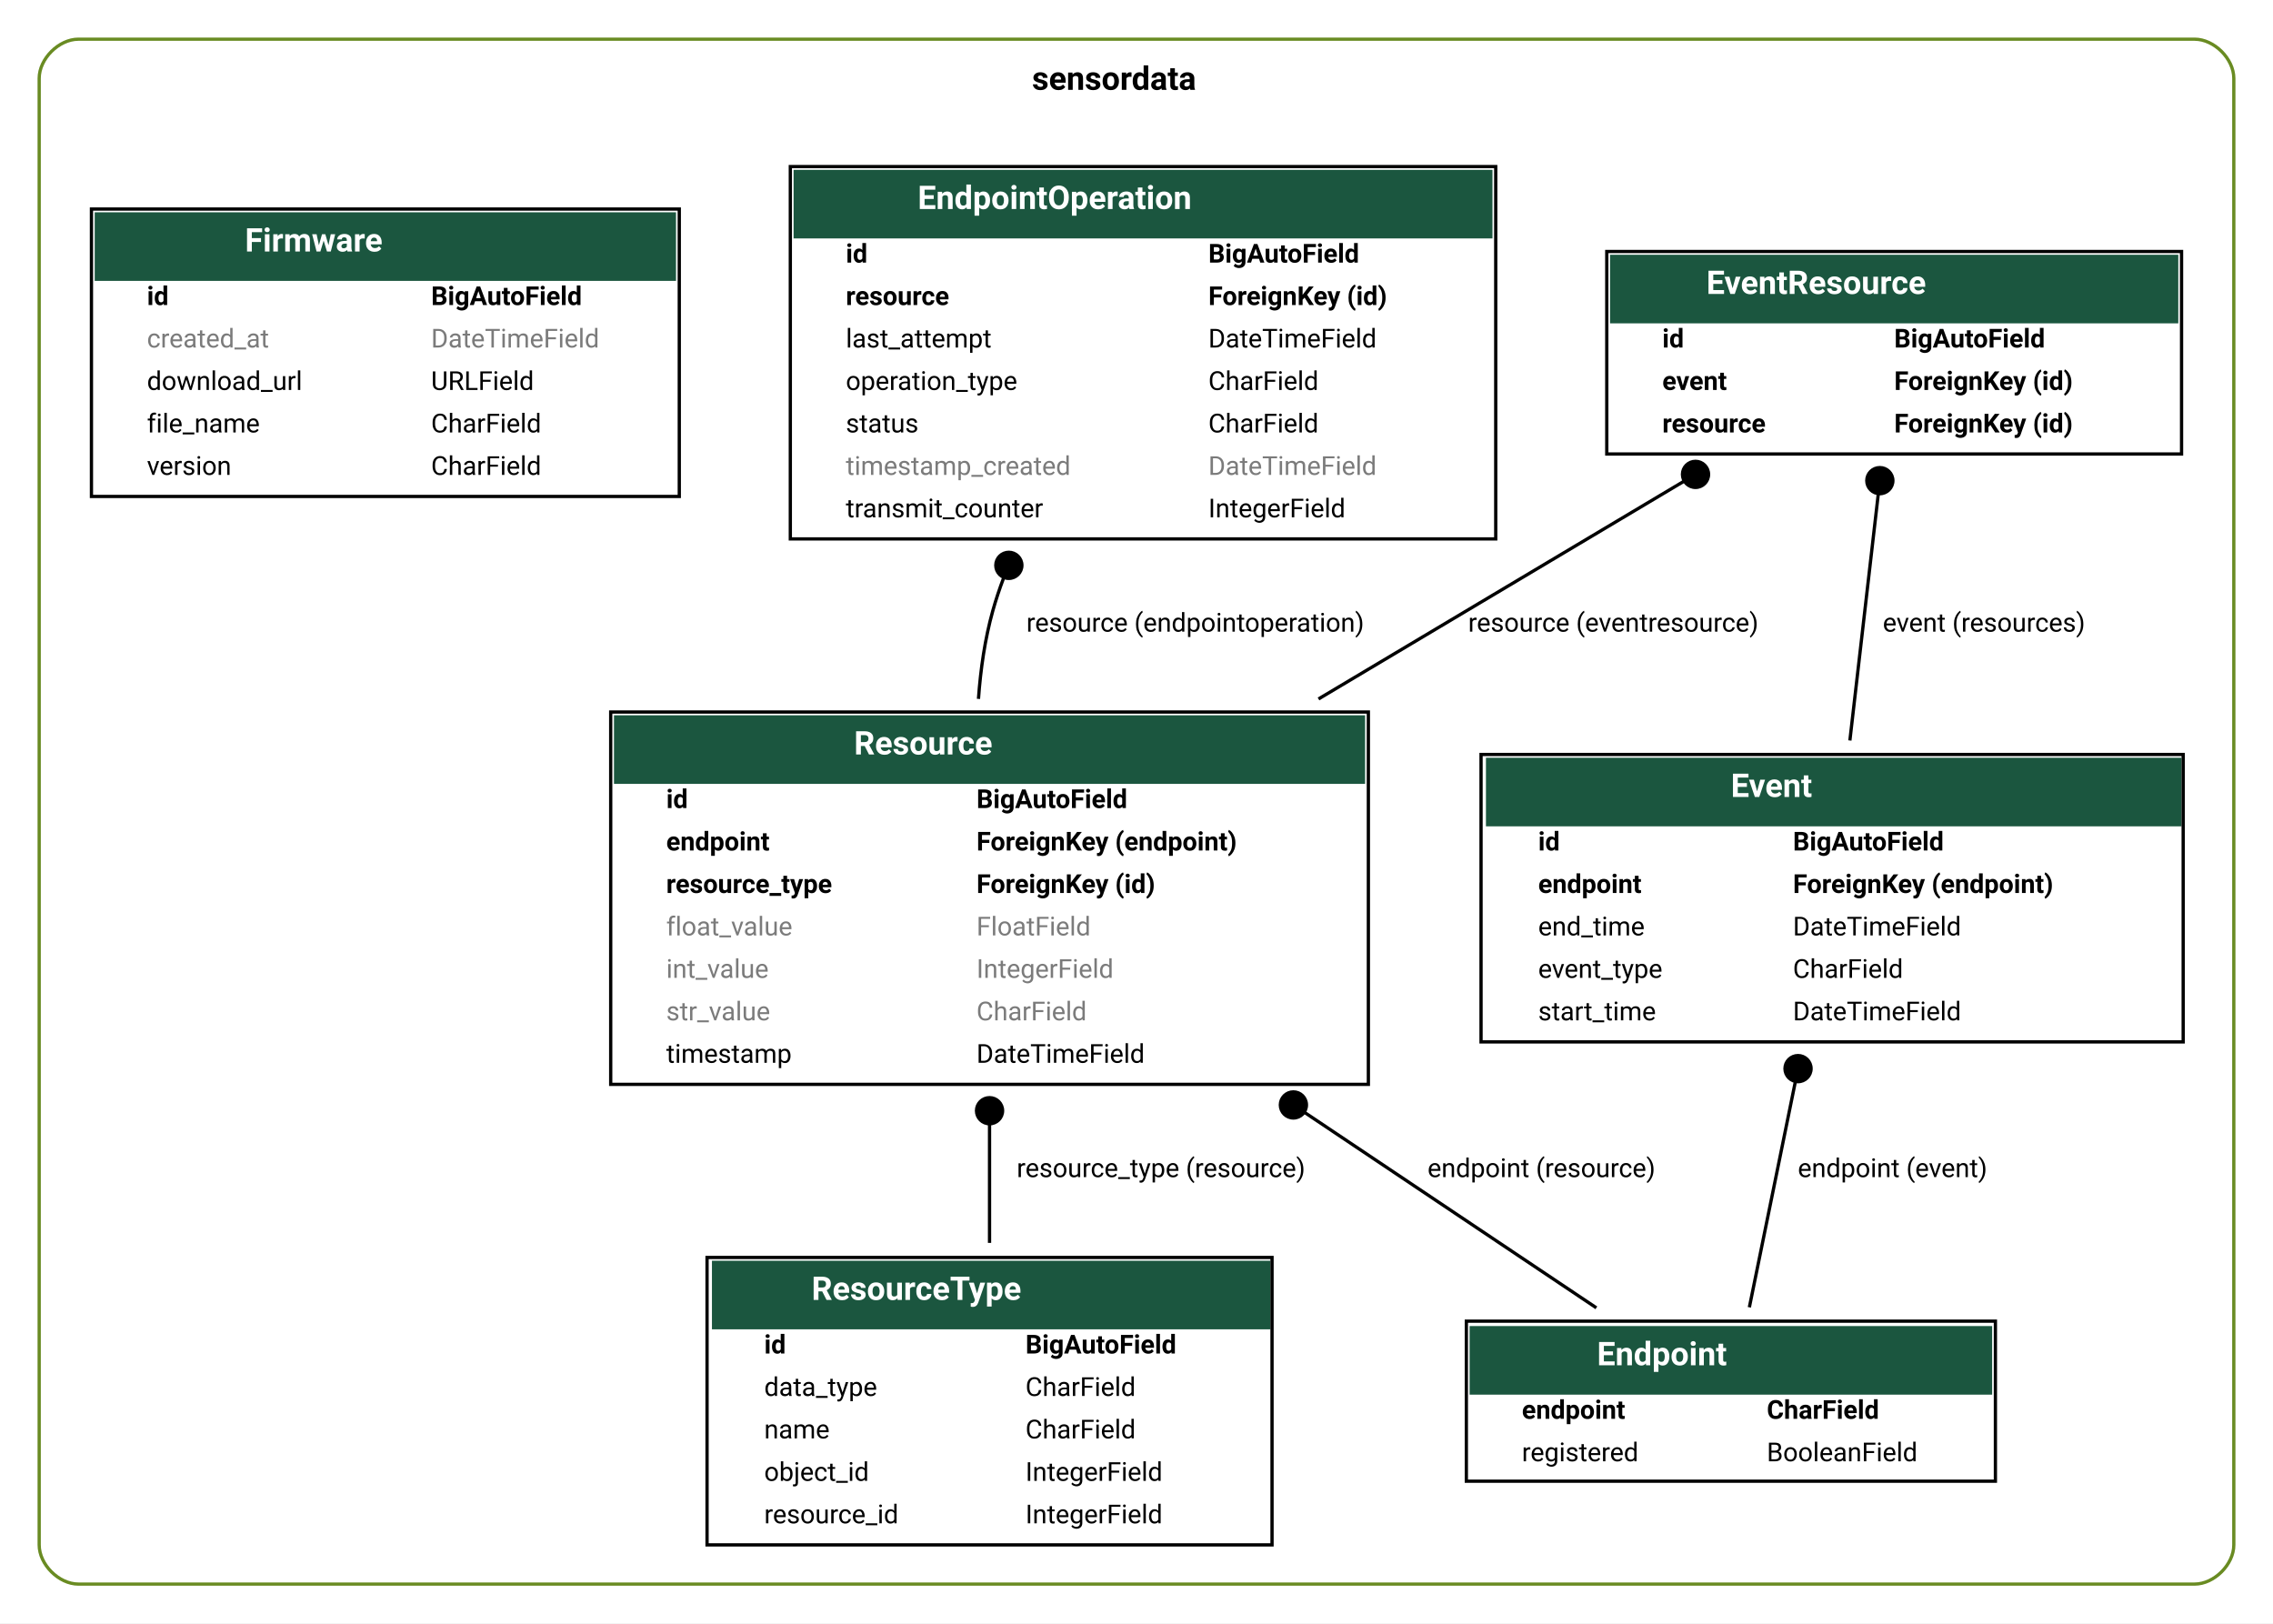
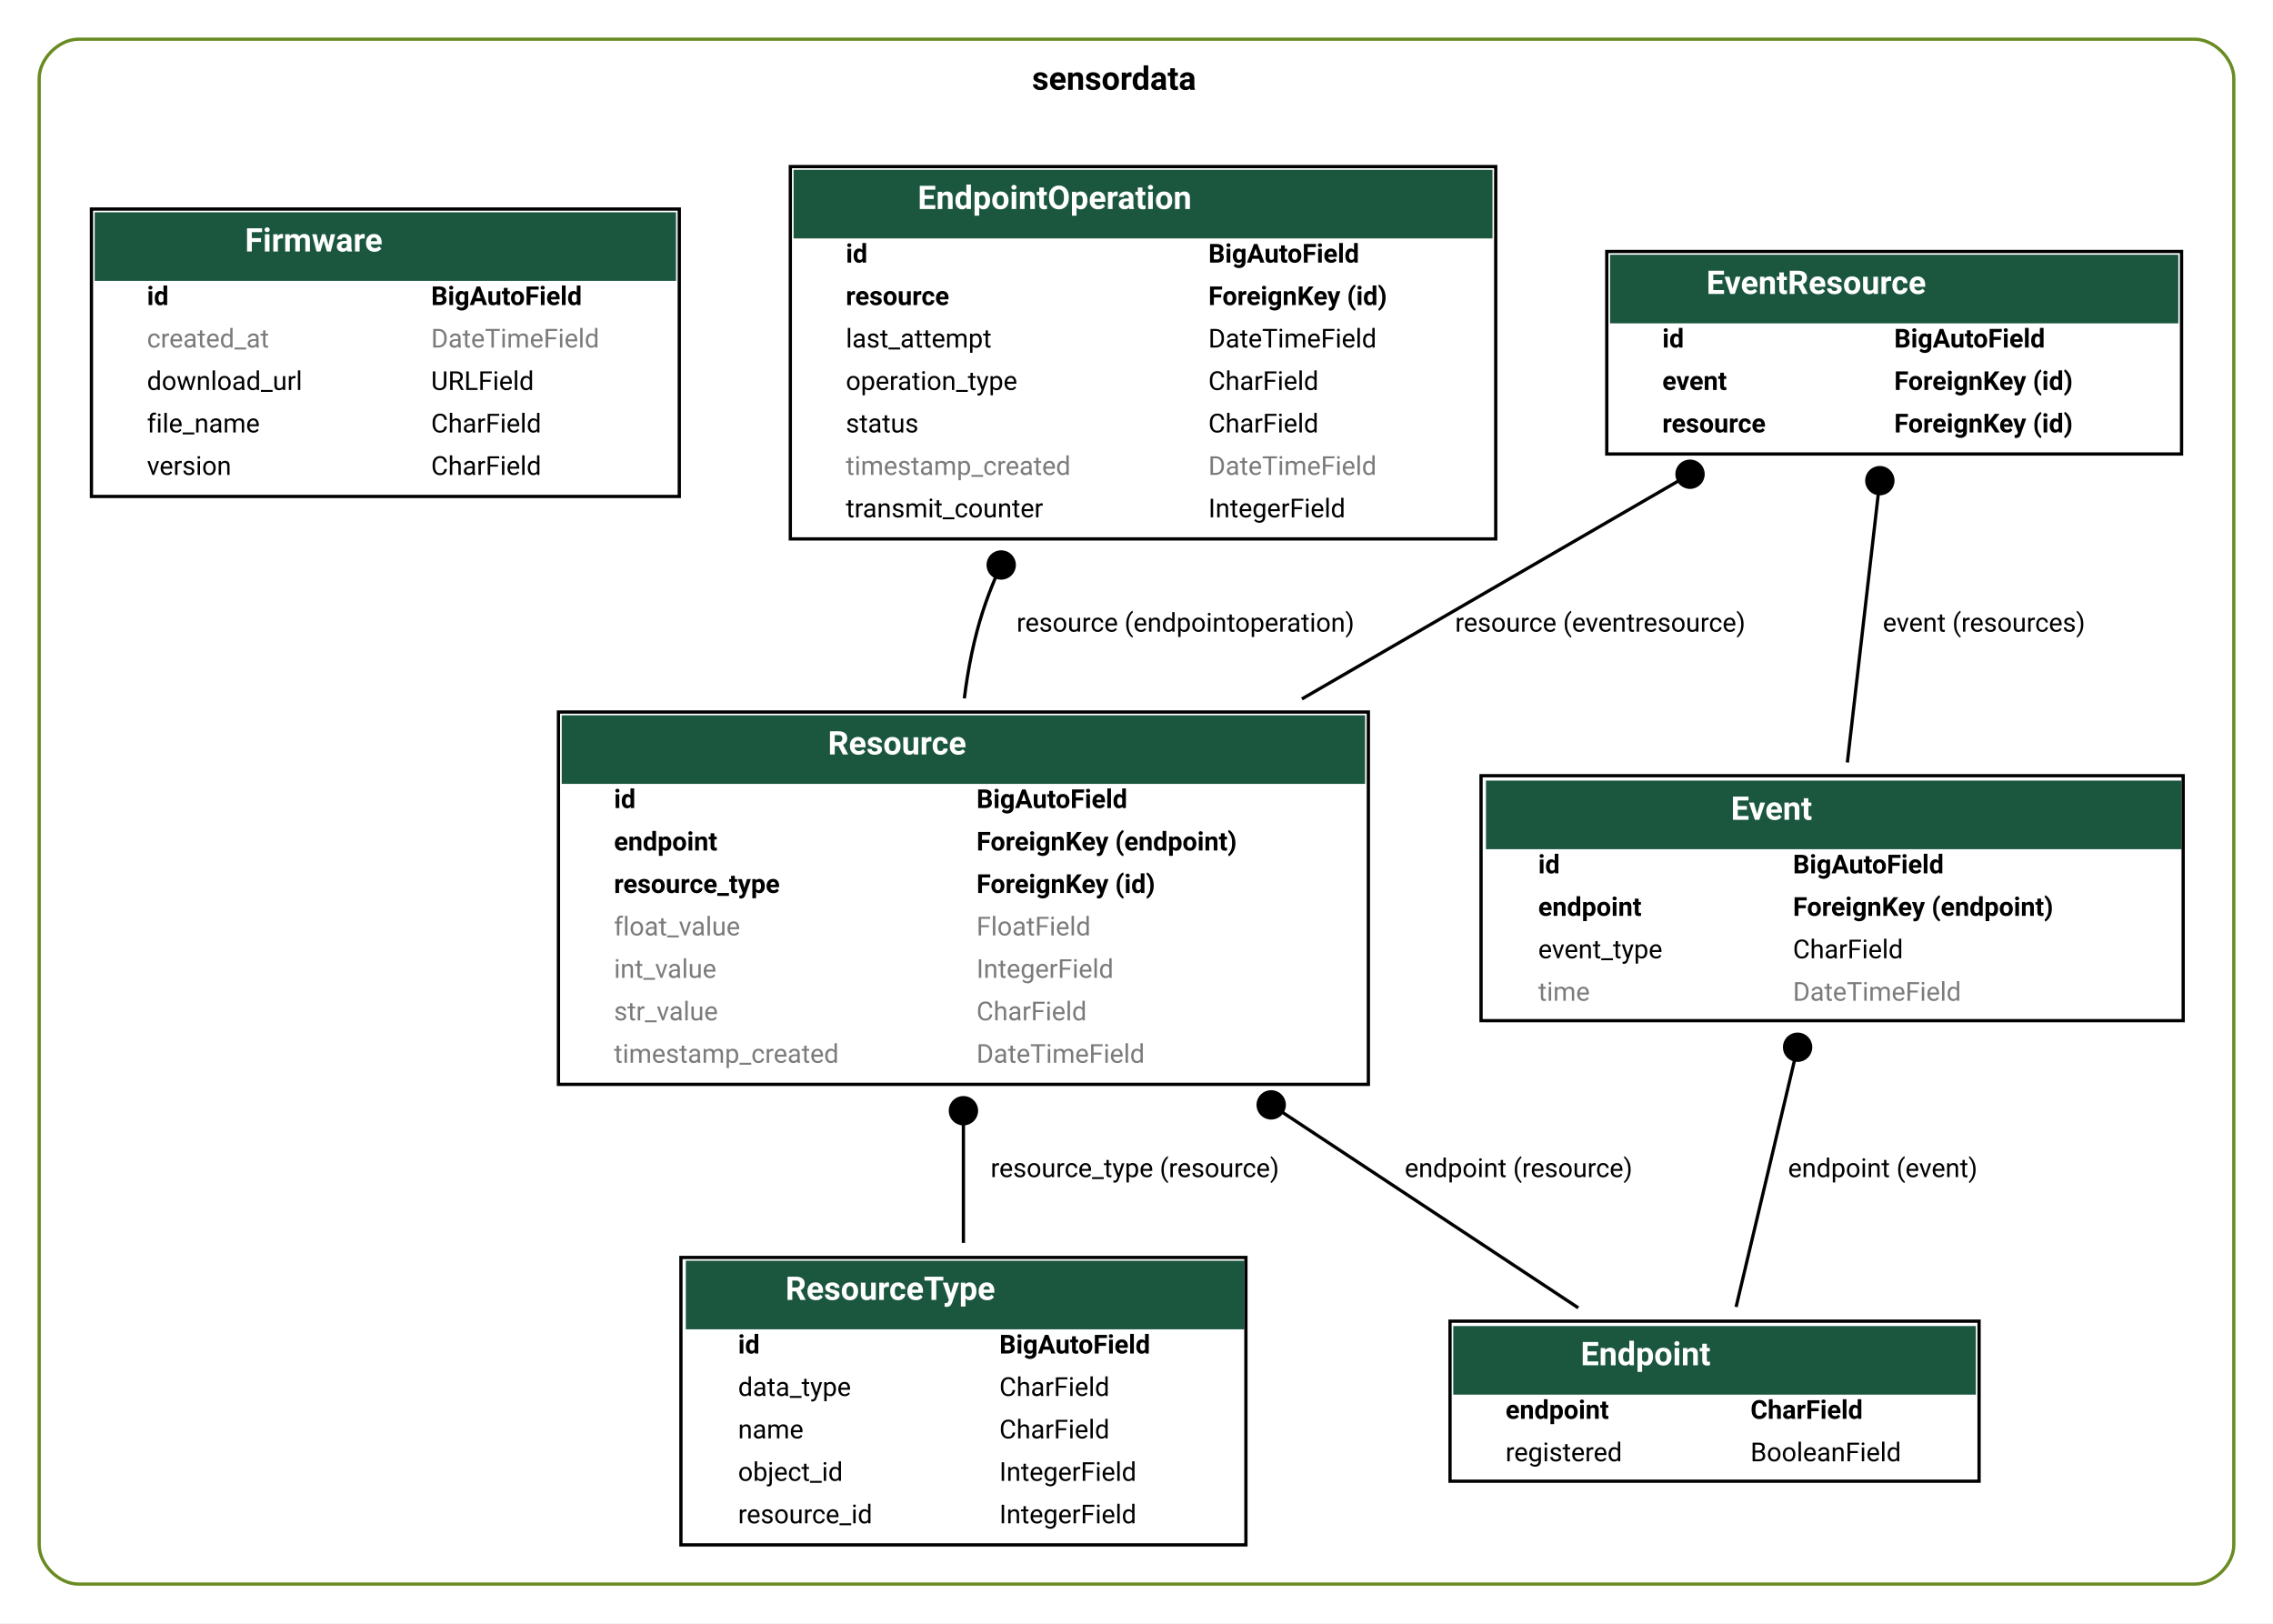
<svg xmlns="http://www.w3.org/2000/svg" width="696pt" height="497pt" viewBox="0.00 0.00 696.00 497.00">
  <g id="graph0" class="graph" transform="scale(1 1) rotate(0) translate(4 493)">
    <polygon fill="white" stroke="transparent" points="-4,4 -4,-493 692,-493 692,4 -4,4" />
    <g id="clust1" class="cluster">
      <path fill="none" stroke="#698b22" d="M20,-8C20,-8 668,-8 668,-8 674,-8 680,-14 680,-20 680,-20 680,-469 680,-469 680,-475 674,-481 668,-481 668,-481 20,-481 20,-481 14,-481 8,-475 8,-469 8,-469 8,-20 8,-20 8,-14 14,-8 20,-8" />
      <text text-anchor="start" x="258" y="-465.5" font-family="Roboto" font-size="8.00">          </text>
      <text text-anchor="start" x="281" y="-465.5" font-family="Roboto" font-size="10.00">          </text>
      <text text-anchor="start" x="312" y="-465.5" font-family="Roboto" font-weight="bold" font-size="10.00">sensordata</text>
      <text text-anchor="start" x="376" y="-465.5" font-family="Roboto" font-size="10.00">          </text>
      <text text-anchor="start" x="407" y="-465.5" font-family="Roboto" font-size="8.00">          </text>
    </g>
    <g id="node1" class="node">
-       <polygon fill="white" stroke="transparent" points="445,-39.5 445,-88.5 607,-88.5 607,-39.5 445,-39.5" />
-       <polygon fill="#1b563f" stroke="transparent" points="446,-66 446,-87 606,-87 606,-66 446,-66" />
-       <text text-anchor="start" x="471" y="-75" font-family="Roboto" font-size="8.00">      </text>
-       <text text-anchor="start" x="485" y="-75" font-family="Roboto" font-weight="bold" font-size="10.00" fill="white">      Endpoint      </text>
-       <text text-anchor="start" x="448" y="-58.6" font-family="Roboto" font-size="8.00">      </text>
-       <text text-anchor="start" x="462" y="-58.6" font-family="Roboto" font-weight="bold" font-size="8.00">endpoint</text>
-       <text text-anchor="start" x="504" y="-58.6" font-family="Roboto" font-size="8.00">      </text>
-       <text text-anchor="start" x="523" y="-58.6" font-family="Roboto" font-size="8.00">      </text>
-       <text text-anchor="start" x="537" y="-58.6" font-family="Roboto" font-weight="bold" font-size="8.00">CharField</text>
-       <text text-anchor="start" x="581" y="-58.6" font-family="Roboto" font-size="8.00">      </text>
-       <text text-anchor="start" x="448" y="-45.6" font-family="Roboto" font-size="8.00">      </text>
-       <text text-anchor="start" x="462" y="-45.6" font-family="Roboto" font-size="8.00">registered</text>
-       <text text-anchor="start" x="505" y="-45.6" font-family="Roboto" font-size="8.00">      </text>
-       <text text-anchor="start" x="523" y="-45.6" font-family="Roboto" font-size="8.00">      </text>
-       <text text-anchor="start" x="537" y="-45.6" font-family="Roboto" font-size="8.00">BooleanField</text>
-       <text text-anchor="start" x="590" y="-45.6" font-family="Roboto" font-size="8.00">      </text>
-       <polygon fill="none" stroke="black" points="445,-39.5 445,-88.5 607,-88.5 607,-39.5 445,-39.5" />
+       <polygon fill="white" stroke="transparent" points="440,-39.5 440,-88.5 602,-88.5 602,-39.5 440,-39.5" />
+       <polygon fill="#1b563f" stroke="transparent" points="441,-66 441,-87 601,-87 601,-66 441,-66" />
+       <text text-anchor="start" x="466" y="-75" font-family="Roboto" font-size="8.00">      </text>
+       <text text-anchor="start" x="480" y="-75" font-family="Roboto" font-weight="bold" font-size="10.00" fill="white">      Endpoint      </text>
+       <text text-anchor="start" x="443" y="-58.6" font-family="Roboto" font-size="8.00">      </text>
+       <text text-anchor="start" x="457" y="-58.6" font-family="Roboto" font-weight="bold" font-size="8.00">endpoint</text>
+       <text text-anchor="start" x="499" y="-58.6" font-family="Roboto" font-size="8.00">      </text>
+       <text text-anchor="start" x="518" y="-58.6" font-family="Roboto" font-size="8.00">      </text>
+       <text text-anchor="start" x="532" y="-58.6" font-family="Roboto" font-weight="bold" font-size="8.00">CharField</text>
+       <text text-anchor="start" x="576" y="-58.6" font-family="Roboto" font-size="8.00">      </text>
+       <text text-anchor="start" x="443" y="-45.6" font-family="Roboto" font-size="8.00">      </text>
+       <text text-anchor="start" x="457" y="-45.6" font-family="Roboto" font-size="8.00">registered</text>
+       <text text-anchor="start" x="500" y="-45.6" font-family="Roboto" font-size="8.00">      </text>
+       <text text-anchor="start" x="518" y="-45.6" font-family="Roboto" font-size="8.00">      </text>
+       <text text-anchor="start" x="532" y="-45.6" font-family="Roboto" font-size="8.00">BooleanField</text>
+       <text text-anchor="start" x="585" y="-45.6" font-family="Roboto" font-size="8.00">      </text>
+       <polygon fill="none" stroke="black" points="440,-39.5 440,-88.5 602,-88.5 602,-39.5 440,-39.5" />
    </g>
    <g id="node2" class="node">
-       <polygon fill="white" stroke="transparent" points="212.5,-20 212.5,-108 385.5,-108 385.5,-20 212.5,-20" />
-       <polygon fill="#1b563f" stroke="transparent" points="214,-86 214,-107 385,-107 385,-86 214,-86" />
-       <text text-anchor="start" x="230.5" y="-95" font-family="Roboto" font-size="8.00">      </text>
-       <text text-anchor="start" x="244.5" y="-95" font-family="Roboto" font-weight="bold" font-size="10.00" fill="white">      ResourceType      </text>
-       <text text-anchor="start" x="216" y="-78.6" font-family="Roboto" font-size="8.00">      </text>
-       <text text-anchor="start" x="230" y="-78.6" font-family="Roboto" font-weight="bold" font-size="8.00">id</text>
-       <text text-anchor="start" x="240" y="-78.6" font-family="Roboto" font-size="8.00">      </text>
-       <text text-anchor="start" x="296" y="-78.6" font-family="Roboto" font-size="8.00">      </text>
-       <text text-anchor="start" x="310" y="-78.6" font-family="Roboto" font-weight="bold" font-size="8.00">BigAutoField</text>
-       <text text-anchor="start" x="369" y="-78.6" font-family="Roboto" font-size="8.00">      </text>
-       <text text-anchor="start" x="216" y="-65.6" font-family="Roboto" font-size="8.00">      </text>
-       <text text-anchor="start" x="230" y="-65.6" font-family="Roboto" font-size="8.00">data_type</text>
-       <text text-anchor="start" x="271" y="-65.6" font-family="Roboto" font-size="8.00">      </text>
-       <text text-anchor="start" x="296" y="-65.6" font-family="Roboto" font-size="8.00">      </text>
-       <text text-anchor="start" x="310" y="-65.6" font-family="Roboto" font-size="8.00">CharField</text>
-       <text text-anchor="start" x="348" y="-65.6" font-family="Roboto" font-size="8.00">      </text>
-       <text text-anchor="start" x="216" y="-52.6" font-family="Roboto" font-size="8.00">      </text>
-       <text text-anchor="start" x="230" y="-52.6" font-family="Roboto" font-size="8.00">name</text>
-       <text text-anchor="start" x="254" y="-52.6" font-family="Roboto" font-size="8.00">      </text>
-       <text text-anchor="start" x="296" y="-52.6" font-family="Roboto" font-size="8.00">      </text>
-       <text text-anchor="start" x="310" y="-52.6" font-family="Roboto" font-size="8.00">CharField</text>
-       <text text-anchor="start" x="348" y="-52.6" font-family="Roboto" font-size="8.00">      </text>
-       <text text-anchor="start" x="216" y="-39.6" font-family="Roboto" font-size="8.00">      </text>
-       <text text-anchor="start" x="230" y="-39.6" font-family="Roboto" font-size="8.00">object_id</text>
-       <text text-anchor="start" x="267" y="-39.6" font-family="Roboto" font-size="8.00">      </text>
-       <text text-anchor="start" x="296" y="-39.6" font-family="Roboto" font-size="8.00">      </text>
-       <text text-anchor="start" x="310" y="-39.6" font-family="Roboto" font-size="8.00">IntegerField</text>
-       <text text-anchor="start" x="359" y="-39.6" font-family="Roboto" font-size="8.00">      </text>
-       <text text-anchor="start" x="216" y="-26.6" font-family="Roboto" font-size="8.00">      </text>
-       <text text-anchor="start" x="230" y="-26.6" font-family="Roboto" font-size="8.00">resource_id</text>
-       <text text-anchor="start" x="278" y="-26.6" font-family="Roboto" font-size="8.00">      </text>
-       <text text-anchor="start" x="296" y="-26.6" font-family="Roboto" font-size="8.00">      </text>
-       <text text-anchor="start" x="310" y="-26.6" font-family="Roboto" font-size="8.00">IntegerField</text>
-       <text text-anchor="start" x="359" y="-26.6" font-family="Roboto" font-size="8.00">      </text>
-       <polygon fill="none" stroke="black" points="212.5,-20 212.5,-108 385.5,-108 385.5,-20 212.5,-20" />
+       <polygon fill="white" stroke="transparent" points="204.5,-20 204.5,-108 377.5,-108 377.5,-20 204.5,-20" />
+       <polygon fill="#1b563f" stroke="transparent" points="206,-86 206,-107 377,-107 377,-86 206,-86" />
+       <text text-anchor="start" x="222.5" y="-95" font-family="Roboto" font-size="8.00">      </text>
+       <text text-anchor="start" x="236.5" y="-95" font-family="Roboto" font-weight="bold" font-size="10.00" fill="white">      ResourceType      </text>
+       <text text-anchor="start" x="208" y="-78.6" font-family="Roboto" font-size="8.00">      </text>
+       <text text-anchor="start" x="222" y="-78.6" font-family="Roboto" font-weight="bold" font-size="8.00">id</text>
+       <text text-anchor="start" x="232" y="-78.6" font-family="Roboto" font-size="8.00">      </text>
+       <text text-anchor="start" x="288" y="-78.6" font-family="Roboto" font-size="8.00">      </text>
+       <text text-anchor="start" x="302" y="-78.6" font-family="Roboto" font-weight="bold" font-size="8.00">BigAutoField</text>
+       <text text-anchor="start" x="361" y="-78.6" font-family="Roboto" font-size="8.00">      </text>
+       <text text-anchor="start" x="208" y="-65.6" font-family="Roboto" font-size="8.00">      </text>
+       <text text-anchor="start" x="222" y="-65.6" font-family="Roboto" font-size="8.00">data_type</text>
+       <text text-anchor="start" x="263" y="-65.6" font-family="Roboto" font-size="8.00">      </text>
+       <text text-anchor="start" x="288" y="-65.6" font-family="Roboto" font-size="8.00">      </text>
+       <text text-anchor="start" x="302" y="-65.6" font-family="Roboto" font-size="8.00">CharField</text>
+       <text text-anchor="start" x="340" y="-65.6" font-family="Roboto" font-size="8.00">      </text>
+       <text text-anchor="start" x="208" y="-52.6" font-family="Roboto" font-size="8.00">      </text>
+       <text text-anchor="start" x="222" y="-52.6" font-family="Roboto" font-size="8.00">name</text>
+       <text text-anchor="start" x="246" y="-52.6" font-family="Roboto" font-size="8.00">      </text>
+       <text text-anchor="start" x="288" y="-52.6" font-family="Roboto" font-size="8.00">      </text>
+       <text text-anchor="start" x="302" y="-52.6" font-family="Roboto" font-size="8.00">CharField</text>
+       <text text-anchor="start" x="340" y="-52.6" font-family="Roboto" font-size="8.00">      </text>
+       <text text-anchor="start" x="208" y="-39.6" font-family="Roboto" font-size="8.00">      </text>
+       <text text-anchor="start" x="222" y="-39.6" font-family="Roboto" font-size="8.00">object_id</text>
+       <text text-anchor="start" x="259" y="-39.6" font-family="Roboto" font-size="8.00">      </text>
+       <text text-anchor="start" x="288" y="-39.6" font-family="Roboto" font-size="8.00">      </text>
+       <text text-anchor="start" x="302" y="-39.6" font-family="Roboto" font-size="8.00">IntegerField</text>
+       <text text-anchor="start" x="351" y="-39.6" font-family="Roboto" font-size="8.00">      </text>
+       <text text-anchor="start" x="208" y="-26.6" font-family="Roboto" font-size="8.00">      </text>
+       <text text-anchor="start" x="222" y="-26.6" font-family="Roboto" font-size="8.00">resource_id</text>
+       <text text-anchor="start" x="270" y="-26.6" font-family="Roboto" font-size="8.00">      </text>
+       <text text-anchor="start" x="288" y="-26.6" font-family="Roboto" font-size="8.00">      </text>
+       <text text-anchor="start" x="302" y="-26.6" font-family="Roboto" font-size="8.00">IntegerField</text>
+       <text text-anchor="start" x="351" y="-26.6" font-family="Roboto" font-size="8.00">      </text>
+       <polygon fill="none" stroke="black" points="204.5,-20 204.5,-108 377.5,-108 377.5,-20 204.5,-20" />
    </g>
    <g id="node3" class="node">
-       <polygon fill="white" stroke="transparent" points="183,-161 183,-275 415,-275 415,-161 183,-161" />
-       <polygon fill="#1b563f" stroke="transparent" points="184,-253 184,-274 414,-274 414,-253 184,-253" />
-       <text text-anchor="start" x="243.5" y="-262" font-family="Roboto" font-size="8.00">      </text>
-       <text text-anchor="start" x="257.5" y="-262" font-family="Roboto" font-weight="bold" font-size="10.00" fill="white">      Resource      </text>
-       <text text-anchor="start" x="186" y="-245.6" font-family="Roboto" font-size="8.00">      </text>
-       <text text-anchor="start" x="200" y="-245.6" font-family="Roboto" font-weight="bold" font-size="8.00">id</text>
-       <text text-anchor="start" x="210" y="-245.6" font-family="Roboto" font-size="8.00">      </text>
+       <polygon fill="white" stroke="transparent" points="167,-161 167,-275 415,-275 415,-161 167,-161" />
+       <polygon fill="#1b563f" stroke="transparent" points="168,-253 168,-274 414,-274 414,-253 168,-253" />
+       <text text-anchor="start" x="235.5" y="-262" font-family="Roboto" font-size="8.00">      </text>
+       <text text-anchor="start" x="249.5" y="-262" font-family="Roboto" font-weight="bold" font-size="10.00" fill="white">      Resource      </text>
+       <text text-anchor="start" x="170" y="-245.6" font-family="Roboto" font-size="8.00">      </text>
+       <text text-anchor="start" x="184" y="-245.6" font-family="Roboto" font-weight="bold" font-size="8.00">id</text>
+       <text text-anchor="start" x="194" y="-245.6" font-family="Roboto" font-size="8.00">      </text>
      <text text-anchor="start" x="281" y="-245.6" font-family="Roboto" font-size="8.00">      </text>
      <text text-anchor="start" x="295" y="-245.6" font-family="Roboto" font-weight="bold" font-size="8.00">BigAutoField</text>
      <text text-anchor="start" x="354" y="-245.6" font-family="Roboto" font-size="8.00">      </text>
-       <text text-anchor="start" x="186" y="-232.6" font-family="Roboto" font-size="8.00">      </text>
-       <text text-anchor="start" x="200" y="-232.6" font-family="Roboto" font-weight="bold" font-size="8.00">endpoint</text>
-       <text text-anchor="start" x="242" y="-232.6" font-family="Roboto" font-size="8.00">      </text>
+       <text text-anchor="start" x="170" y="-232.6" font-family="Roboto" font-size="8.00">      </text>
+       <text text-anchor="start" x="184" y="-232.6" font-family="Roboto" font-weight="bold" font-size="8.00">endpoint</text>
+       <text text-anchor="start" x="226" y="-232.6" font-family="Roboto" font-size="8.00">      </text>
      <text text-anchor="start" x="281" y="-232.6" font-family="Roboto" font-size="8.00">      </text>
      <text text-anchor="start" x="295" y="-232.6" font-family="Roboto" font-weight="bold" font-size="8.00">ForeignKey (endpoint)</text>
      <text text-anchor="start" x="398" y="-232.6" font-family="Roboto" font-size="8.00">      </text>
-       <text text-anchor="start" x="186" y="-219.6" font-family="Roboto" font-size="8.00">      </text>
-       <text text-anchor="start" x="200" y="-219.6" font-family="Roboto" font-weight="bold" font-size="8.00">resource_type</text>
-       <text text-anchor="start" x="263" y="-219.6" font-family="Roboto" font-size="8.00">      </text>
+       <text text-anchor="start" x="170" y="-219.6" font-family="Roboto" font-size="8.00">      </text>
+       <text text-anchor="start" x="184" y="-219.6" font-family="Roboto" font-weight="bold" font-size="8.00">resource_type</text>
+       <text text-anchor="start" x="247" y="-219.6" font-family="Roboto" font-size="8.00">      </text>
      <text text-anchor="start" x="281" y="-219.6" font-family="Roboto" font-size="8.00">      </text>
      <text text-anchor="start" x="295" y="-219.6" font-family="Roboto" font-weight="bold" font-size="8.00">ForeignKey (id)</text>
      <text text-anchor="start" x="366" y="-219.6" font-family="Roboto" font-size="8.00">      </text>
-       <text text-anchor="start" x="186" y="-206.6" font-family="Roboto" font-size="8.00">      </text>
-       <text text-anchor="start" x="200" y="-206.6" font-family="Roboto" font-size="8.00" fill="#7b7b7b">float_value</text>
-       <text text-anchor="start" x="246" y="-206.6" font-family="Roboto" font-size="8.00">      </text>
+       <text text-anchor="start" x="170" y="-206.6" font-family="Roboto" font-size="8.00">      </text>
+       <text text-anchor="start" x="184" y="-206.6" font-family="Roboto" font-size="8.00" fill="#7b7b7b">float_value</text>
+       <text text-anchor="start" x="230" y="-206.6" font-family="Roboto" font-size="8.00">      </text>
      <text text-anchor="start" x="281" y="-206.6" font-family="Roboto" font-size="8.00">      </text>
      <text text-anchor="start" x="295" y="-206.6" font-family="Roboto" font-size="8.00" fill="#7b7b7b">FloatField</text>
      <text text-anchor="start" x="335" y="-206.6" font-family="Roboto" font-size="8.00">      </text>
-       <text text-anchor="start" x="186" y="-193.6" font-family="Roboto" font-size="8.00">      </text>
-       <text text-anchor="start" x="200" y="-193.6" font-family="Roboto" font-size="8.00" fill="#7b7b7b">int_value</text>
-       <text text-anchor="start" x="237" y="-193.6" font-family="Roboto" font-size="8.00">      </text>
+       <text text-anchor="start" x="170" y="-193.6" font-family="Roboto" font-size="8.00">      </text>
+       <text text-anchor="start" x="184" y="-193.6" font-family="Roboto" font-size="8.00" fill="#7b7b7b">int_value</text>
+       <text text-anchor="start" x="221" y="-193.6" font-family="Roboto" font-size="8.00">      </text>
      <text text-anchor="start" x="281" y="-193.6" font-family="Roboto" font-size="8.00">      </text>
      <text text-anchor="start" x="295" y="-193.6" font-family="Roboto" font-size="8.00" fill="#7b7b7b">IntegerField</text>
      <text text-anchor="start" x="344" y="-193.6" font-family="Roboto" font-size="8.00">      </text>
-       <text text-anchor="start" x="186" y="-180.6" font-family="Roboto" font-size="8.00">      </text>
-       <text text-anchor="start" x="200" y="-180.6" font-family="Roboto" font-size="8.00" fill="#7b7b7b">str_value</text>
-       <text text-anchor="start" x="237" y="-180.6" font-family="Roboto" font-size="8.00">      </text>
+       <text text-anchor="start" x="170" y="-180.6" font-family="Roboto" font-size="8.00">      </text>
+       <text text-anchor="start" x="184" y="-180.6" font-family="Roboto" font-size="8.00" fill="#7b7b7b">str_value</text>
+       <text text-anchor="start" x="221" y="-180.6" font-family="Roboto" font-size="8.00">      </text>
      <text text-anchor="start" x="281" y="-180.6" font-family="Roboto" font-size="8.00">      </text>
      <text text-anchor="start" x="295" y="-180.6" font-family="Roboto" font-size="8.00" fill="#7b7b7b">CharField</text>
      <text text-anchor="start" x="333" y="-180.6" font-family="Roboto" font-size="8.00">      </text>
-       <text text-anchor="start" x="186" y="-167.6" font-family="Roboto" font-size="8.00">      </text>
-       <text text-anchor="start" x="200" y="-167.6" font-family="Roboto" font-size="8.00">timestamp</text>
-       <text text-anchor="start" x="244" y="-167.6" font-family="Roboto" font-size="8.00">      </text>
+       <text text-anchor="start" x="170" y="-167.6" font-family="Roboto" font-size="8.00">      </text>
+       <text text-anchor="start" x="184" y="-167.6" font-family="Roboto" font-size="8.00" fill="#7b7b7b">timestamp_created</text>
+       <text text-anchor="start" x="263" y="-167.6" font-family="Roboto" font-size="8.00">      </text>
      <text text-anchor="start" x="281" y="-167.6" font-family="Roboto" font-size="8.00">      </text>
-       <text text-anchor="start" x="295" y="-167.6" font-family="Roboto" font-size="8.00">DateTimeField</text>
+       <text text-anchor="start" x="295" y="-167.6" font-family="Roboto" font-size="8.00" fill="#7b7b7b">DateTimeField</text>
      <text text-anchor="start" x="353" y="-167.6" font-family="Roboto" font-size="8.00">      </text>
-       <polygon fill="none" stroke="black" points="183,-161 183,-275 415,-275 415,-161 183,-161" />
+       <polygon fill="none" stroke="black" points="167,-161 167,-275 415,-275 415,-161 167,-161" />
    </g>
    <g id="edge1" class="edge">
-       <path fill="none" stroke="black" d="M395.37,-152.47C426.68,-131.51 459.77,-109.35 484.81,-92.58" />
-       <ellipse fill="black" stroke="black" cx="392.04" cy="-154.7" rx="4" ry="4" />
-       <text text-anchor="middle" x="468" y="-132.6" font-family="Roboto" font-size="8.00"> endpoint (resource)</text>
+       <path fill="none" stroke="black" d="M388.64,-152.47C420.36,-131.51 453.89,-109.35 479.27,-92.58" />
+       <ellipse fill="black" stroke="black" cx="385.24" cy="-154.72" rx="4" ry="4" />
+       <text text-anchor="middle" x="461" y="-132.6" font-family="Roboto" font-size="8.00"> endpoint (resource)</text>
    </g>
    <g id="edge2" class="edge">
-       <path fill="none" stroke="black" d="M299,-148.9C299,-136.59 299,-124.01 299,-112.46" />
-       <ellipse fill="black" stroke="black" cx="299" cy="-152.93" rx="4" ry="4" />
-       <text text-anchor="middle" x="351.5" y="-132.6" font-family="Roboto" font-size="8.00"> resource_type (resource)</text>
+       <path fill="none" stroke="black" d="M291,-148.9C291,-136.59 291,-124.01 291,-112.46" />
+       <ellipse fill="black" stroke="black" cx="291" cy="-152.93" rx="4" ry="4" />
+       <text text-anchor="middle" x="343.5" y="-132.6" font-family="Roboto" font-size="8.00"> resource_type (resource)</text>
    </g>
    <g id="node4" class="node">
-       <polygon fill="white" stroke="transparent" points="449.5,-174 449.5,-262 664.5,-262 664.5,-174 449.5,-174" />
-       <polygon fill="#1b563f" stroke="transparent" points="451,-240 451,-261 664,-261 664,-240 451,-240" />
-       <text text-anchor="start" x="512" y="-249" font-family="Roboto" font-size="8.00">      </text>
-       <text text-anchor="start" x="526" y="-249" font-family="Roboto" font-weight="bold" font-size="10.00" fill="white">      Event      </text>
-       <text text-anchor="start" x="453" y="-232.6" font-family="Roboto" font-size="8.00">      </text>
-       <text text-anchor="start" x="467" y="-232.6" font-family="Roboto" font-weight="bold" font-size="8.00">id</text>
-       <text text-anchor="start" x="477" y="-232.6" font-family="Roboto" font-size="8.00">      </text>
-       <text text-anchor="start" x="531" y="-232.6" font-family="Roboto" font-size="8.00">      </text>
-       <text text-anchor="start" x="545" y="-232.6" font-family="Roboto" font-weight="bold" font-size="8.00">BigAutoField</text>
-       <text text-anchor="start" x="604" y="-232.6" font-family="Roboto" font-size="8.00">      </text>
-       <text text-anchor="start" x="453" y="-219.6" font-family="Roboto" font-size="8.00">      </text>
-       <text text-anchor="start" x="467" y="-219.6" font-family="Roboto" font-weight="bold" font-size="8.00">endpoint</text>
-       <text text-anchor="start" x="509" y="-219.6" font-family="Roboto" font-size="8.00">      </text>
-       <text text-anchor="start" x="531" y="-219.6" font-family="Roboto" font-size="8.00">      </text>
-       <text text-anchor="start" x="545" y="-219.6" font-family="Roboto" font-weight="bold" font-size="8.00">ForeignKey (endpoint)</text>
-       <text text-anchor="start" x="648" y="-219.6" font-family="Roboto" font-size="8.00">      </text>
-       <text text-anchor="start" x="453" y="-206.6" font-family="Roboto" font-size="8.00">      </text>
-       <text text-anchor="start" x="467" y="-206.6" font-family="Roboto" font-size="8.00">end_time</text>
-       <text text-anchor="start" x="505" y="-206.6" font-family="Roboto" font-size="8.00">      </text>
-       <text text-anchor="start" x="531" y="-206.6" font-family="Roboto" font-size="8.00">      </text>
-       <text text-anchor="start" x="545" y="-206.6" font-family="Roboto" font-size="8.00">DateTimeField</text>
-       <text text-anchor="start" x="603" y="-206.6" font-family="Roboto" font-size="8.00">      </text>
-       <text text-anchor="start" x="453" y="-193.6" font-family="Roboto" font-size="8.00">      </text>
-       <text text-anchor="start" x="467" y="-193.6" font-family="Roboto" font-size="8.00">event_type</text>
-       <text text-anchor="start" x="513" y="-193.6" font-family="Roboto" font-size="8.00">      </text>
-       <text text-anchor="start" x="531" y="-193.6" font-family="Roboto" font-size="8.00">      </text>
-       <text text-anchor="start" x="545" y="-193.6" font-family="Roboto" font-size="8.00">CharField</text>
-       <text text-anchor="start" x="583" y="-193.6" font-family="Roboto" font-size="8.00">      </text>
-       <text text-anchor="start" x="453" y="-180.6" font-family="Roboto" font-size="8.00">      </text>
-       <text text-anchor="start" x="467" y="-180.6" font-family="Roboto" font-size="8.00">start_time</text>
-       <text text-anchor="start" x="508" y="-180.6" font-family="Roboto" font-size="8.00">      </text>
-       <text text-anchor="start" x="531" y="-180.6" font-family="Roboto" font-size="8.00">      </text>
-       <text text-anchor="start" x="545" y="-180.6" font-family="Roboto" font-size="8.00">DateTimeField</text>
-       <text text-anchor="start" x="603" y="-180.6" font-family="Roboto" font-size="8.00">      </text>
-       <polygon fill="none" stroke="black" points="449.5,-174 449.5,-262 664.5,-262 664.5,-174 449.5,-174" />
+       <polygon fill="white" stroke="transparent" points="449.5,-180.5 449.5,-255.5 664.5,-255.5 664.5,-180.5 449.5,-180.5" />
+       <polygon fill="#1b563f" stroke="transparent" points="451,-233 451,-254 664,-254 664,-233 451,-233" />
+       <text text-anchor="start" x="512" y="-242" font-family="Roboto" font-size="8.00">      </text>
+       <text text-anchor="start" x="526" y="-242" font-family="Roboto" font-weight="bold" font-size="10.00" fill="white">      Event      </text>
+       <text text-anchor="start" x="453" y="-225.6" font-family="Roboto" font-size="8.00">      </text>
+       <text text-anchor="start" x="467" y="-225.6" font-family="Roboto" font-weight="bold" font-size="8.00">id</text>
+       <text text-anchor="start" x="477" y="-225.6" font-family="Roboto" font-size="8.00">      </text>
+       <text text-anchor="start" x="531" y="-225.6" font-family="Roboto" font-size="8.00">      </text>
+       <text text-anchor="start" x="545" y="-225.6" font-family="Roboto" font-weight="bold" font-size="8.00">BigAutoField</text>
+       <text text-anchor="start" x="604" y="-225.6" font-family="Roboto" font-size="8.00">      </text>
+       <text text-anchor="start" x="453" y="-212.6" font-family="Roboto" font-size="8.00">      </text>
+       <text text-anchor="start" x="467" y="-212.6" font-family="Roboto" font-weight="bold" font-size="8.00">endpoint</text>
+       <text text-anchor="start" x="509" y="-212.6" font-family="Roboto" font-size="8.00">      </text>
+       <text text-anchor="start" x="531" y="-212.6" font-family="Roboto" font-size="8.00">      </text>
+       <text text-anchor="start" x="545" y="-212.6" font-family="Roboto" font-weight="bold" font-size="8.00">ForeignKey (endpoint)</text>
+       <text text-anchor="start" x="648" y="-212.6" font-family="Roboto" font-size="8.00">      </text>
+       <text text-anchor="start" x="453" y="-199.6" font-family="Roboto" font-size="8.00">      </text>
+       <text text-anchor="start" x="467" y="-199.6" font-family="Roboto" font-size="8.00">event_type</text>
+       <text text-anchor="start" x="513" y="-199.6" font-family="Roboto" font-size="8.00">      </text>
+       <text text-anchor="start" x="531" y="-199.6" font-family="Roboto" font-size="8.00">      </text>
+       <text text-anchor="start" x="545" y="-199.6" font-family="Roboto" font-size="8.00">CharField</text>
+       <text text-anchor="start" x="583" y="-199.6" font-family="Roboto" font-size="8.00">      </text>
+       <text text-anchor="start" x="453" y="-186.6" font-family="Roboto" font-size="8.00">      </text>
+       <text text-anchor="start" x="467" y="-186.6" font-family="Roboto" font-size="8.00" fill="#7b7b7b">time</text>
+       <text text-anchor="start" x="486" y="-186.6" font-family="Roboto" font-size="8.00">      </text>
+       <text text-anchor="start" x="531" y="-186.6" font-family="Roboto" font-size="8.00">      </text>
+       <text text-anchor="start" x="545" y="-186.6" font-family="Roboto" font-size="8.00" fill="#7b7b7b">DateTimeField</text>
+       <text text-anchor="start" x="603" y="-186.6" font-family="Roboto" font-size="8.00">      </text>
+       <polygon fill="none" stroke="black" points="449.5,-180.5 449.5,-255.5 664.5,-255.5 664.5,-180.5 449.5,-180.5" />
    </g>
    <g id="edge3" class="edge">
-       <path fill="none" stroke="black" d="M545.76,-161.9C540.97,-138.41 535.59,-112.04 531.66,-92.74" />
-       <ellipse fill="black" stroke="black" cx="546.56" cy="-165.82" rx="4" ry="4" />
-       <text text-anchor="middle" x="575.5" y="-132.6" font-family="Roboto" font-size="8.00"> endpoint (event)</text>
+       <path fill="none" stroke="black" d="M545.48,-168.35C539.57,-143.41 532.59,-113.94 527.6,-92.86" />
+       <ellipse fill="black" stroke="black" cx="546.43" cy="-172.37" rx="4" ry="4" />
+       <text text-anchor="middle" x="572.5" y="-132.6" font-family="Roboto" font-size="8.00"> endpoint (event)</text>
    </g>
    <g id="node5" class="node">
      <polygon fill="white" stroke="transparent" points="488,-354 488,-416 664,-416 664,-354 488,-354" />
      <polygon fill="#1b563f" stroke="transparent" points="489,-394 489,-415 663,-415 663,-394 489,-394" />
      <text text-anchor="start" x="504.5" y="-403" font-family="Roboto" font-size="8.00">      </text>
      <text text-anchor="start" x="518.5" y="-403" font-family="Roboto" font-weight="bold" font-size="10.00" fill="white">      EventResource      </text>
      <text text-anchor="start" x="491" y="-386.6" font-family="Roboto" font-size="8.00">      </text>
      <text text-anchor="start" x="505" y="-386.6" font-family="Roboto" font-weight="bold" font-size="8.00">id</text>
      <text text-anchor="start" x="515" y="-386.6" font-family="Roboto" font-size="8.00">      </text>
      <text text-anchor="start" x="562" y="-386.6" font-family="Roboto" font-size="8.00">      </text>
      <text text-anchor="start" x="576" y="-386.6" font-family="Roboto" font-weight="bold" font-size="8.00">BigAutoField</text>
      <text text-anchor="start" x="635" y="-386.6" font-family="Roboto" font-size="8.00">      </text>
      <text text-anchor="start" x="491" y="-373.6" font-family="Roboto" font-size="8.00">      </text>
      <text text-anchor="start" x="505" y="-373.6" font-family="Roboto" font-weight="bold" font-size="8.00">event</text>
      <text text-anchor="start" x="531" y="-373.6" font-family="Roboto" font-size="8.00">      </text>
      <text text-anchor="start" x="562" y="-373.6" font-family="Roboto" font-size="8.00">      </text>
      <text text-anchor="start" x="576" y="-373.6" font-family="Roboto" font-weight="bold" font-size="8.00">ForeignKey (id)</text>
      <text text-anchor="start" x="647" y="-373.6" font-family="Roboto" font-size="8.00">      </text>
      <text text-anchor="start" x="491" y="-360.6" font-family="Roboto" font-size="8.00">      </text>
      <text text-anchor="start" x="505" y="-360.6" font-family="Roboto" font-weight="bold" font-size="8.00">resource</text>
      <text text-anchor="start" x="544" y="-360.6" font-family="Roboto" font-size="8.00">      </text>
      <text text-anchor="start" x="562" y="-360.6" font-family="Roboto" font-size="8.00">      </text>
      <text text-anchor="start" x="576" y="-360.6" font-family="Roboto" font-weight="bold" font-size="8.00">ForeignKey (id)</text>
      <text text-anchor="start" x="647" y="-360.6" font-family="Roboto" font-size="8.00">      </text>
      <polygon fill="none" stroke="black" points="488,-354 488,-416 664,-416 664,-354 488,-354" />
    </g>
    <g id="edge5" class="edge">
-       <path fill="none" stroke="black" d="M511.64,-345.66C478.4,-325.86 437.08,-301.25 399.73,-279" />
-       <ellipse fill="black" stroke="black" cx="515.17" cy="-347.76" rx="4" ry="4" />
-       <text text-anchor="middle" x="490" y="-299.6" font-family="Roboto" font-size="8.00"> resource (eventresource)</text>
+       <path fill="none" stroke="black" d="M509.78,-345.66C475.58,-325.86 433.07,-301.25 394.64,-279" />
+       <ellipse fill="black" stroke="black" cx="513.49" cy="-347.81" rx="4" ry="4" />
+       <text text-anchor="middle" x="486" y="-299.6" font-family="Roboto" font-size="8.00"> resource (eventresource)</text>
    </g>
    <g id="edge4" class="edge">
-       <path fill="none" stroke="black" d="M571.12,-341.6C568.47,-318.57 565.18,-290.03 562.44,-266.28" />
+       <path fill="none" stroke="black" d="M571.15,-341.85C568.23,-316.56 564.55,-284.55 561.67,-259.55" />
      <ellipse fill="black" stroke="black" cx="571.61" cy="-345.84" rx="4" ry="4" />
      <text text-anchor="middle" x="603.5" y="-299.6" font-family="Roboto" font-size="8.00"> event (resources)</text>
    </g>
    <g id="node6" class="node">
      <polygon fill="white" stroke="transparent" points="238,-328 238,-442 454,-442 454,-328 238,-328" />
      <polygon fill="#1b563f" stroke="transparent" points="239,-420 239,-441 453,-441 453,-420 239,-420" />
      <text text-anchor="start" x="263" y="-429" font-family="Roboto" font-size="8.00">      </text>
      <text text-anchor="start" x="277" y="-429" font-family="Roboto" font-weight="bold" font-size="10.00" fill="white">      EndpointOperation      </text>
      <text text-anchor="start" x="241" y="-412.6" font-family="Roboto" font-size="8.00">      </text>
      <text text-anchor="start" x="255" y="-412.6" font-family="Roboto" font-weight="bold" font-size="8.00">id</text>
      <text text-anchor="start" x="265" y="-412.6" font-family="Roboto" font-size="8.00">      </text>
      <text text-anchor="start" x="352" y="-412.6" font-family="Roboto" font-size="8.00">      </text>
      <text text-anchor="start" x="366" y="-412.6" font-family="Roboto" font-weight="bold" font-size="8.00">BigAutoField</text>
      <text text-anchor="start" x="425" y="-412.6" font-family="Roboto" font-size="8.00">      </text>
      <text text-anchor="start" x="241" y="-399.6" font-family="Roboto" font-size="8.00">      </text>
      <text text-anchor="start" x="255" y="-399.6" font-family="Roboto" font-weight="bold" font-size="8.00">resource</text>
      <text text-anchor="start" x="294" y="-399.6" font-family="Roboto" font-size="8.00">      </text>
      <text text-anchor="start" x="352" y="-399.6" font-family="Roboto" font-size="8.00">      </text>
      <text text-anchor="start" x="366" y="-399.6" font-family="Roboto" font-weight="bold" font-size="8.00">ForeignKey (id)</text>
      <text text-anchor="start" x="437" y="-399.6" font-family="Roboto" font-size="8.00">      </text>
      <text text-anchor="start" x="241" y="-386.6" font-family="Roboto" font-size="8.00">      </text>
      <text text-anchor="start" x="255" y="-386.6" font-family="Roboto" font-size="8.00">last_attempt</text>
      <text text-anchor="start" x="307" y="-386.6" font-family="Roboto" font-size="8.00">      </text>
      <text text-anchor="start" x="352" y="-386.6" font-family="Roboto" font-size="8.00">      </text>
      <text text-anchor="start" x="366" y="-386.6" font-family="Roboto" font-size="8.00">DateTimeField</text>
      <text text-anchor="start" x="424" y="-386.6" font-family="Roboto" font-size="8.00">      </text>
      <text text-anchor="start" x="241" y="-373.6" font-family="Roboto" font-size="8.00">      </text>
      <text text-anchor="start" x="255" y="-373.6" font-family="Roboto" font-size="8.00">operation_type</text>
      <text text-anchor="start" x="317" y="-373.6" font-family="Roboto" font-size="8.00">      </text>
      <text text-anchor="start" x="352" y="-373.6" font-family="Roboto" font-size="8.00">      </text>
      <text text-anchor="start" x="366" y="-373.6" font-family="Roboto" font-size="8.00">CharField</text>
      <text text-anchor="start" x="404" y="-373.6" font-family="Roboto" font-size="8.00">      </text>
      <text text-anchor="start" x="241" y="-360.6" font-family="Roboto" font-size="8.00">      </text>
      <text text-anchor="start" x="255" y="-360.6" font-family="Roboto" font-size="8.00">status</text>
      <text text-anchor="start" x="281" y="-360.6" font-family="Roboto" font-size="8.00">      </text>
      <text text-anchor="start" x="352" y="-360.6" font-family="Roboto" font-size="8.00">      </text>
      <text text-anchor="start" x="366" y="-360.6" font-family="Roboto" font-size="8.00">CharField</text>
      <text text-anchor="start" x="404" y="-360.6" font-family="Roboto" font-size="8.00">      </text>
      <text text-anchor="start" x="241" y="-347.6" font-family="Roboto" font-size="8.00">      </text>
      <text text-anchor="start" x="255" y="-347.6" font-family="Roboto" font-size="8.00" fill="#7b7b7b">timestamp_created</text>
      <text text-anchor="start" x="334" y="-347.6" font-family="Roboto" font-size="8.00">      </text>
      <text text-anchor="start" x="352" y="-347.6" font-family="Roboto" font-size="8.00">      </text>
      <text text-anchor="start" x="366" y="-347.6" font-family="Roboto" font-size="8.00" fill="#7b7b7b">DateTimeField</text>
      <text text-anchor="start" x="424" y="-347.6" font-family="Roboto" font-size="8.00">      </text>
      <text text-anchor="start" x="241" y="-334.6" font-family="Roboto" font-size="8.00">      </text>
      <text text-anchor="start" x="255" y="-334.6" font-family="Roboto" font-size="8.00">transmit_counter</text>
      <text text-anchor="start" x="325" y="-334.6" font-family="Roboto" font-size="8.00">      </text>
      <text text-anchor="start" x="352" y="-334.6" font-family="Roboto" font-size="8.00">      </text>
      <text text-anchor="start" x="366" y="-334.6" font-family="Roboto" font-size="8.00">IntegerField</text>
      <text text-anchor="start" x="415" y="-334.6" font-family="Roboto" font-size="8.00">      </text>
      <polygon fill="none" stroke="black" points="238,-328 238,-442 454,-442 454,-328 238,-328" />
    </g>
    <g id="edge6" class="edge">
-       <path fill="none" stroke="black" d="M303.28,-315.95C302.03,-312.65 300.93,-309.32 300,-306 297.6,-297.42 296.26,-288.17 295.61,-279.02" />
-       <ellipse fill="black" stroke="black" cx="304.91" cy="-319.91" rx="4" ry="4" />
-       <text text-anchor="middle" x="362" y="-299.6" font-family="Roboto" font-size="8.00"> resource (endpointoperation)</text>
+       <path fill="none" stroke="black" d="M300.86,-316.26C299.42,-312.86 298.12,-309.43 297,-306 294.23,-297.51 292.42,-288.31 291.28,-279.18" />
+       <ellipse fill="black" stroke="black" cx="302.57" cy="-320.02" rx="4" ry="4" />
+       <text text-anchor="middle" x="359" y="-299.6" font-family="Roboto" font-size="8.00"> resource (endpointoperation)</text>
    </g>
    <g id="node7" class="node">
      <polygon fill="white" stroke="transparent" points="24,-341 24,-429 204,-429 204,-341 24,-341" />
      <polygon fill="#1b563f" stroke="transparent" points="25,-407 25,-428 203,-428 203,-407 25,-407" />
      <text text-anchor="start" x="57" y="-416" font-family="Roboto" font-size="8.00">      </text>
      <text text-anchor="start" x="71" y="-416" font-family="Roboto" font-weight="bold" font-size="10.00" fill="white">      Firmware      </text>
      <text text-anchor="start" x="27" y="-399.6" font-family="Roboto" font-size="8.00">      </text>
      <text text-anchor="start" x="41" y="-399.6" font-family="Roboto" font-weight="bold" font-size="8.00">id</text>
      <text text-anchor="start" x="51" y="-399.6" font-family="Roboto" font-size="8.00">      </text>
      <text text-anchor="start" x="114" y="-399.6" font-family="Roboto" font-size="8.00">      </text>
      <text text-anchor="start" x="128" y="-399.6" font-family="Roboto" font-weight="bold" font-size="8.00">BigAutoField</text>
      <text text-anchor="start" x="187" y="-399.6" font-family="Roboto" font-size="8.00">      </text>
      <text text-anchor="start" x="27" y="-386.6" font-family="Roboto" font-size="8.00">      </text>
      <text text-anchor="start" x="41" y="-386.6" font-family="Roboto" font-size="8.00" fill="#7b7b7b">created_at</text>
      <text text-anchor="start" x="85" y="-386.6" font-family="Roboto" font-size="8.00">      </text>
      <text text-anchor="start" x="114" y="-386.6" font-family="Roboto" font-size="8.00">      </text>
      <text text-anchor="start" x="128" y="-386.6" font-family="Roboto" font-size="8.00" fill="#7b7b7b">DateTimeField</text>
      <text text-anchor="start" x="186" y="-386.6" font-family="Roboto" font-size="8.00">      </text>
      <text text-anchor="start" x="27" y="-373.6" font-family="Roboto" font-size="8.00">      </text>
      <text text-anchor="start" x="41" y="-373.6" font-family="Roboto" font-size="8.00">download_url</text>
      <text text-anchor="start" x="96" y="-373.6" font-family="Roboto" font-size="8.00">      </text>
      <text text-anchor="start" x="114" y="-373.6" font-family="Roboto" font-size="8.00">      </text>
      <text text-anchor="start" x="128" y="-373.6" font-family="Roboto" font-size="8.00">URLField</text>
      <text text-anchor="start" x="163" y="-373.6" font-family="Roboto" font-size="8.00">      </text>
      <text text-anchor="start" x="27" y="-360.6" font-family="Roboto" font-size="8.00">      </text>
      <text text-anchor="start" x="41" y="-360.6" font-family="Roboto" font-size="8.00">file_name</text>
      <text text-anchor="start" x="81" y="-360.6" font-family="Roboto" font-size="8.00">      </text>
      <text text-anchor="start" x="114" y="-360.6" font-family="Roboto" font-size="8.00">      </text>
      <text text-anchor="start" x="128" y="-360.6" font-family="Roboto" font-size="8.00">CharField</text>
      <text text-anchor="start" x="166" y="-360.6" font-family="Roboto" font-size="8.00">      </text>
      <text text-anchor="start" x="27" y="-347.6" font-family="Roboto" font-size="8.00">      </text>
      <text text-anchor="start" x="41" y="-347.6" font-family="Roboto" font-size="8.00">version</text>
      <text text-anchor="start" x="72" y="-347.6" font-family="Roboto" font-size="8.00">      </text>
      <text text-anchor="start" x="114" y="-347.6" font-family="Roboto" font-size="8.00">      </text>
      <text text-anchor="start" x="128" y="-347.6" font-family="Roboto" font-size="8.00">CharField</text>
      <text text-anchor="start" x="166" y="-347.6" font-family="Roboto" font-size="8.00">      </text>
      <polygon fill="none" stroke="black" points="24,-341 24,-429 204,-429 204,-341 24,-341" />
    </g>
  </g>
</svg>
